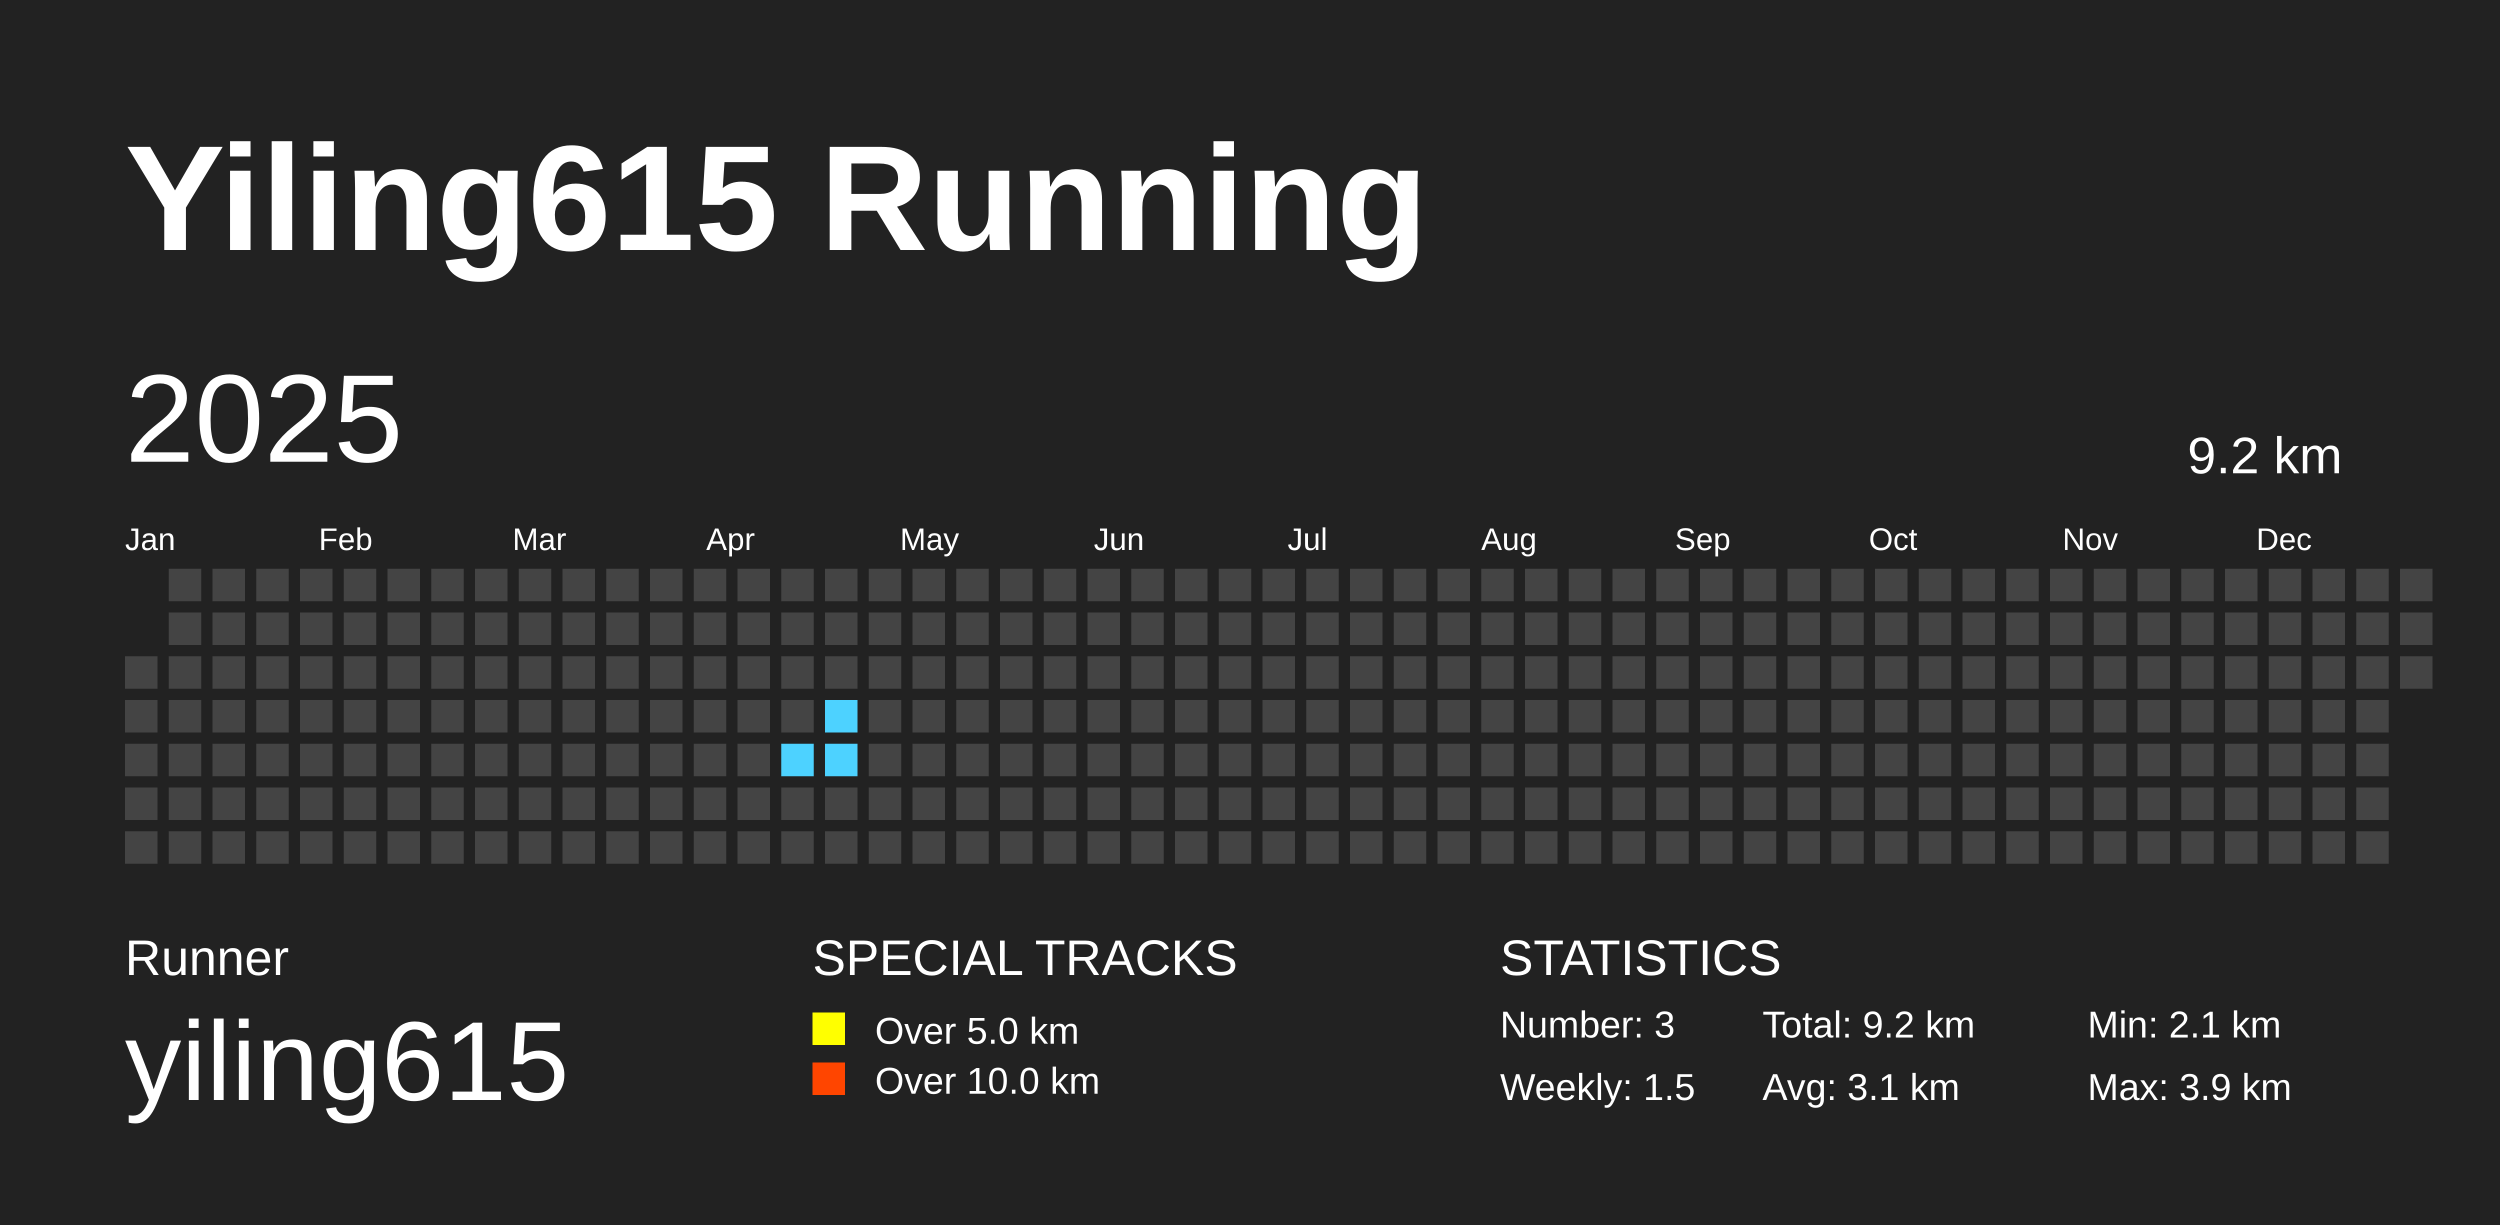
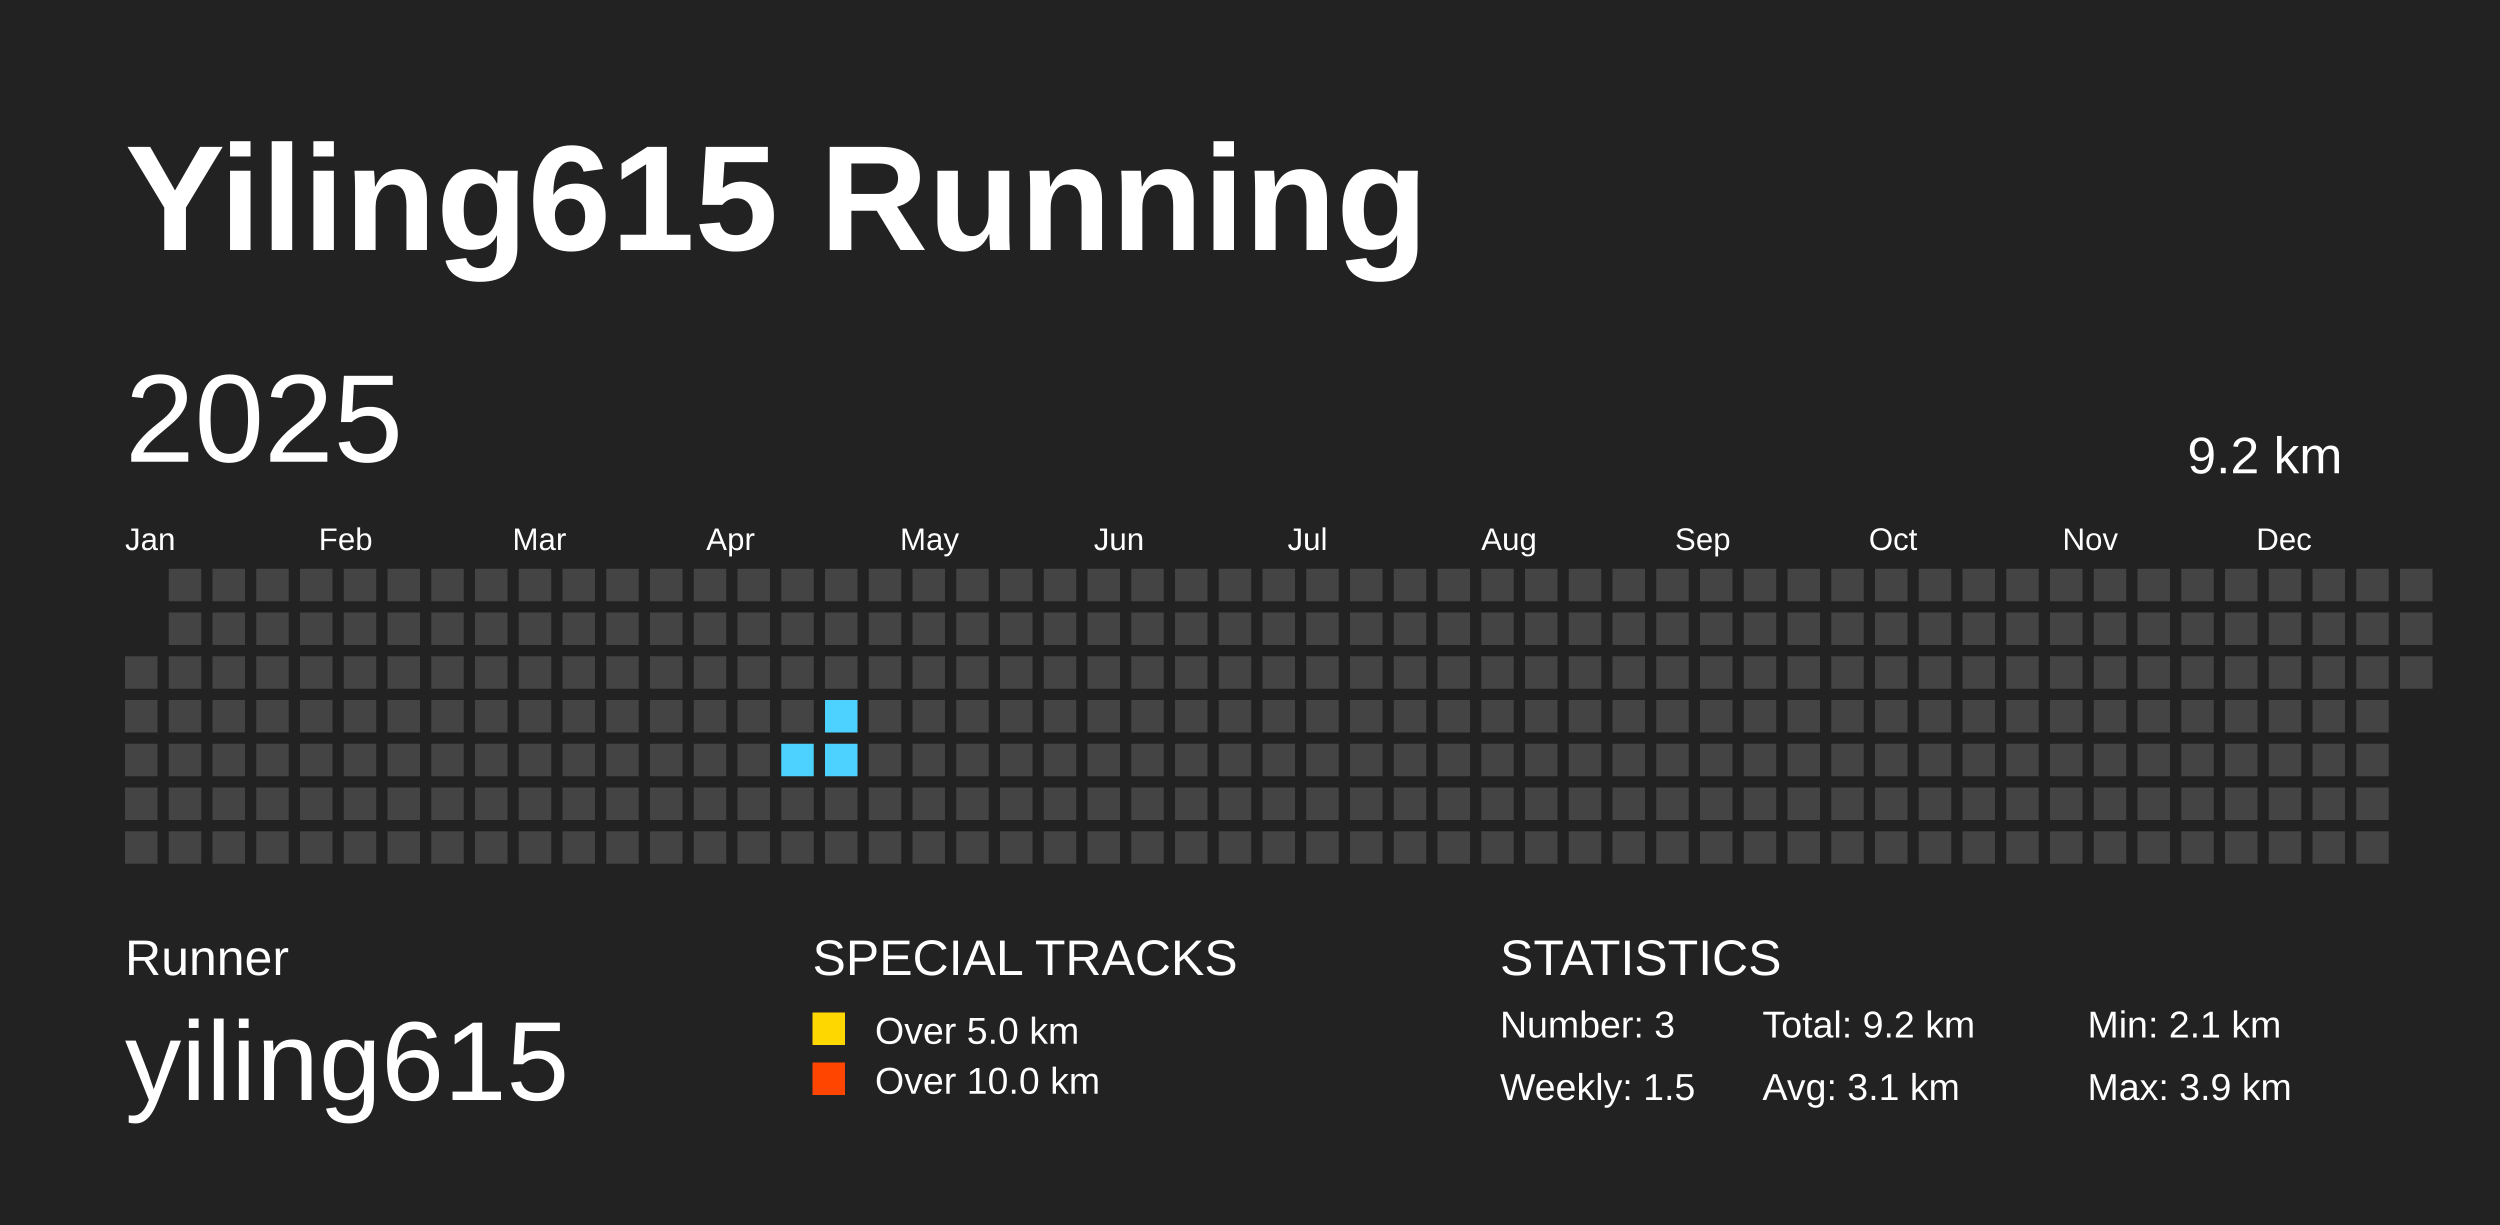
<svg xmlns="http://www.w3.org/2000/svg" baseProfile="full" height="98mm" version="1.1" viewBox="0,0,200,98" width="200mm">
  <defs />
  <rect fill="#222222" height="98" width="200" x="0" y="0" />
  <text fill="#FFFFFF" style="font-size:12px; font-family:Arial; font-weight:bold;" x="10" y="20">Yiling615 Running</text>
  <text fill="#FFFFFF" style="font-size:4px; font-family:Arial" x="10" y="78">Runner</text>
  <text fill="#FFFFFF" style="font-size:9px; font-family:Arial" x="10" y="88">yiling615</text>
  <text fill="#FFFFFF" style="font-size:4px; font-family:Arial" x="65" y="78">SPECIAL TRACKS</text>
-   <rect fill="yellow" height="2.6" width="2.6" x="65" y="81" />
+   <rect fill="gold" height="2.6" width="2.6" x="65" y="81" />
  <text fill="#FFFFFF" style="font-size:3px; font-family:Arial" x="70" y="83.5">Over 5.0 km</text>
  <rect fill="orangered" height="2.6" width="2.6" x="65" y="85" />
  <text fill="#FFFFFF" style="font-size:3px; font-family:Arial" x="70" y="87.5">Over 10.0 km</text>
  <text fill="#FFFFFF" style="font-size:4px; font-family:Arial" x="120" y="78">STATISTICS</text>
  <text fill="#FFFFFF" style="font-size:3px; font-family:Arial" x="120" y="83">Number: 3</text>
  <text fill="#FFFFFF" style="font-size:3px; font-family:Arial" x="120" y="88">Weekly: 1.5</text>
  <text fill="#FFFFFF" style="font-size:3px; font-family:Arial" x="141" y="83">Total: 9.2 km</text>
  <text fill="#FFFFFF" style="font-size:3px; font-family:Arial" x="141" y="88">Avg: 3.1 km</text>
  <text fill="#FFFFFF" style="font-size:3px; font-family:Arial" x="167" y="83">Min: 2.1 km</text>
  <text fill="#FFFFFF" style="font-size:3px; font-family:Arial" x="167" y="88">Max: 3.9 km</text>
  <text dominant-baseline="hanging" fill="#FFFFFF" style="font-size:10.0px; font-family:Arial;" x="10" y="30">2025</text>
  <text dominant-baseline="hanging" fill="#FFFFFF" style="font-size:4.125px; font-family:Arial;" x="175" y="35">9.2 km</text>
  <text fill="#FFFFFF" style="font-size:2.5px; font-family:Arial" x="10.0" y="44">Jan</text>
  <text fill="#FFFFFF" style="font-size:2.5px; font-family:Arial" x="25.5" y="44">Feb</text>
  <text fill="#FFFFFF" style="font-size:2.5px; font-family:Arial" x="41.0" y="44">Mar</text>
  <text fill="#FFFFFF" style="font-size:2.5px; font-family:Arial" x="56.5" y="44">Apr</text>
  <text fill="#FFFFFF" style="font-size:2.5px; font-family:Arial" x="72.0" y="44">May</text>
  <text fill="#FFFFFF" style="font-size:2.5px; font-family:Arial" x="87.5" y="44">Jun</text>
  <text fill="#FFFFFF" style="font-size:2.5px; font-family:Arial" x="103.0" y="44">Jul</text>
  <text fill="#FFFFFF" style="font-size:2.5px; font-family:Arial" x="118.5" y="44">Aug</text>
  <text fill="#FFFFFF" style="font-size:2.5px; font-family:Arial" x="134.0" y="44">Sep</text>
  <text fill="#FFFFFF" style="font-size:2.5px; font-family:Arial" x="149.5" y="44">Oct</text>
  <text fill="#FFFFFF" style="font-size:2.5px; font-family:Arial" x="165.0" y="44">Nov</text>
  <text fill="#FFFFFF" style="font-size:2.5px; font-family:Arial" x="180.5" y="44">Dec</text>
  <rect fill="#444444" height="2.6" width="2.6" x="10.0" y="52.5" />
  <rect fill="#444444" height="2.6" width="2.6" x="10.0" y="56.0" />
  <rect fill="#444444" height="2.6" width="2.6" x="10.0" y="59.5" />
  <rect fill="#444444" height="2.6" width="2.6" x="10.0" y="63.0" />
  <rect fill="#444444" height="2.6" width="2.6" x="10.0" y="66.5" />
  <rect fill="#444444" height="2.6" width="2.6" x="13.5" y="45.5" />
  <rect fill="#444444" height="2.6" width="2.6" x="13.5" y="49.0" />
  <rect fill="#444444" height="2.6" width="2.6" x="13.5" y="52.5" />
  <rect fill="#444444" height="2.6" width="2.6" x="13.5" y="56.0" />
  <rect fill="#444444" height="2.6" width="2.6" x="13.5" y="59.5" />
  <rect fill="#444444" height="2.6" width="2.6" x="13.5" y="63.0" />
  <rect fill="#444444" height="2.6" width="2.6" x="13.5" y="66.5" />
  <rect fill="#444444" height="2.6" width="2.6" x="17.0" y="45.5" />
  <rect fill="#444444" height="2.6" width="2.6" x="17.0" y="49.0" />
  <rect fill="#444444" height="2.6" width="2.6" x="17.0" y="52.5" />
  <rect fill="#444444" height="2.6" width="2.6" x="17.0" y="56.0" />
  <rect fill="#444444" height="2.6" width="2.6" x="17.0" y="59.5" />
  <rect fill="#444444" height="2.6" width="2.6" x="17.0" y="63.0" />
  <rect fill="#444444" height="2.6" width="2.6" x="17.0" y="66.5" />
  <rect fill="#444444" height="2.6" width="2.6" x="20.5" y="45.5" />
  <rect fill="#444444" height="2.6" width="2.6" x="20.5" y="49.0" />
  <rect fill="#444444" height="2.6" width="2.6" x="20.5" y="52.5" />
  <rect fill="#444444" height="2.6" width="2.6" x="20.5" y="56.0" />
  <rect fill="#444444" height="2.6" width="2.6" x="20.5" y="59.5" />
  <rect fill="#444444" height="2.6" width="2.6" x="20.5" y="63.0" />
  <rect fill="#444444" height="2.6" width="2.6" x="20.5" y="66.5" />
  <rect fill="#444444" height="2.6" width="2.6" x="24.0" y="45.5" />
  <rect fill="#444444" height="2.6" width="2.6" x="24.0" y="49.0" />
  <rect fill="#444444" height="2.6" width="2.6" x="24.0" y="52.5" />
  <rect fill="#444444" height="2.6" width="2.6" x="24.0" y="56.0" />
  <rect fill="#444444" height="2.6" width="2.6" x="24.0" y="59.5" />
  <rect fill="#444444" height="2.6" width="2.6" x="24.0" y="63.0" />
  <rect fill="#444444" height="2.6" width="2.6" x="24.0" y="66.5" />
  <rect fill="#444444" height="2.6" width="2.6" x="27.5" y="45.5" />
  <rect fill="#444444" height="2.6" width="2.6" x="27.5" y="49.0" />
  <rect fill="#444444" height="2.6" width="2.6" x="27.5" y="52.5" />
  <rect fill="#444444" height="2.6" width="2.6" x="27.5" y="56.0" />
  <rect fill="#444444" height="2.6" width="2.6" x="27.5" y="59.5" />
  <rect fill="#444444" height="2.6" width="2.6" x="27.5" y="63.0" />
  <rect fill="#444444" height="2.6" width="2.6" x="27.5" y="66.5" />
  <rect fill="#444444" height="2.6" width="2.6" x="31.0" y="45.5" />
  <rect fill="#444444" height="2.6" width="2.6" x="31.0" y="49.0" />
  <rect fill="#444444" height="2.6" width="2.6" x="31.0" y="52.5" />
  <rect fill="#444444" height="2.6" width="2.6" x="31.0" y="56.0" />
  <rect fill="#444444" height="2.6" width="2.6" x="31.0" y="59.5" />
  <rect fill="#444444" height="2.6" width="2.6" x="31.0" y="63.0" />
  <rect fill="#444444" height="2.6" width="2.6" x="31.0" y="66.5" />
  <rect fill="#444444" height="2.6" width="2.6" x="34.5" y="45.5" />
  <rect fill="#444444" height="2.6" width="2.6" x="34.5" y="49.0" />
  <rect fill="#444444" height="2.6" width="2.6" x="34.5" y="52.5" />
  <rect fill="#444444" height="2.6" width="2.6" x="34.5" y="56.0" />
  <rect fill="#444444" height="2.6" width="2.6" x="34.5" y="59.5" />
  <rect fill="#444444" height="2.6" width="2.6" x="34.5" y="63.0" />
  <rect fill="#444444" height="2.6" width="2.6" x="34.5" y="66.5" />
  <rect fill="#444444" height="2.6" width="2.6" x="38.0" y="45.5" />
  <rect fill="#444444" height="2.6" width="2.6" x="38.0" y="49.0" />
  <rect fill="#444444" height="2.6" width="2.6" x="38.0" y="52.5" />
  <rect fill="#444444" height="2.6" width="2.6" x="38.0" y="56.0" />
  <rect fill="#444444" height="2.6" width="2.6" x="38.0" y="59.5" />
  <rect fill="#444444" height="2.6" width="2.6" x="38.0" y="63.0" />
  <rect fill="#444444" height="2.6" width="2.6" x="38.0" y="66.5" />
  <rect fill="#444444" height="2.6" width="2.6" x="41.5" y="45.5" />
  <rect fill="#444444" height="2.6" width="2.6" x="41.5" y="49.0" />
  <rect fill="#444444" height="2.6" width="2.6" x="41.5" y="52.5" />
  <rect fill="#444444" height="2.6" width="2.6" x="41.5" y="56.0" />
  <rect fill="#444444" height="2.6" width="2.6" x="41.5" y="59.5" />
  <rect fill="#444444" height="2.6" width="2.6" x="41.5" y="63.0" />
  <rect fill="#444444" height="2.6" width="2.6" x="41.5" y="66.5" />
  <rect fill="#444444" height="2.6" width="2.6" x="45.0" y="45.5" />
  <rect fill="#444444" height="2.6" width="2.6" x="45.0" y="49.0" />
  <rect fill="#444444" height="2.6" width="2.6" x="45.0" y="52.5" />
  <rect fill="#444444" height="2.6" width="2.6" x="45.0" y="56.0" />
  <rect fill="#444444" height="2.6" width="2.6" x="45.0" y="59.5" />
  <rect fill="#444444" height="2.6" width="2.6" x="45.0" y="63.0" />
  <rect fill="#444444" height="2.6" width="2.6" x="45.0" y="66.5" />
  <rect fill="#444444" height="2.6" width="2.6" x="48.5" y="45.5" />
  <rect fill="#444444" height="2.6" width="2.6" x="48.5" y="49.0" />
  <rect fill="#444444" height="2.6" width="2.6" x="48.5" y="52.5" />
  <rect fill="#444444" height="2.6" width="2.6" x="48.5" y="56.0" />
  <rect fill="#444444" height="2.6" width="2.6" x="48.5" y="59.5" />
  <rect fill="#444444" height="2.6" width="2.6" x="48.5" y="63.0" />
  <rect fill="#444444" height="2.6" width="2.6" x="48.5" y="66.5" />
  <rect fill="#444444" height="2.6" width="2.6" x="52.0" y="45.5" />
  <rect fill="#444444" height="2.6" width="2.6" x="52.0" y="49.0" />
  <rect fill="#444444" height="2.6" width="2.6" x="52.0" y="52.5" />
  <rect fill="#444444" height="2.6" width="2.6" x="52.0" y="56.0" />
  <rect fill="#444444" height="2.6" width="2.6" x="52.0" y="59.5" />
  <rect fill="#444444" height="2.6" width="2.6" x="52.0" y="63.0" />
  <rect fill="#444444" height="2.6" width="2.6" x="52.0" y="66.5" />
  <rect fill="#444444" height="2.6" width="2.6" x="55.5" y="45.5" />
  <rect fill="#444444" height="2.6" width="2.6" x="55.5" y="49.0" />
  <rect fill="#444444" height="2.6" width="2.6" x="55.5" y="52.5" />
  <rect fill="#444444" height="2.6" width="2.6" x="55.5" y="56.0" />
  <rect fill="#444444" height="2.6" width="2.6" x="55.5" y="59.5" />
  <rect fill="#444444" height="2.6" width="2.6" x="55.5" y="63.0" />
  <rect fill="#444444" height="2.6" width="2.6" x="55.5" y="66.5" />
  <rect fill="#444444" height="2.6" width="2.6" x="59.0" y="45.5" />
  <rect fill="#444444" height="2.6" width="2.6" x="59.0" y="49.0" />
  <rect fill="#444444" height="2.6" width="2.6" x="59.0" y="52.5" />
  <rect fill="#444444" height="2.6" width="2.6" x="59.0" y="56.0" />
  <rect fill="#444444" height="2.6" width="2.6" x="59.0" y="59.5" />
  <rect fill="#444444" height="2.6" width="2.6" x="59.0" y="63.0" />
  <rect fill="#444444" height="2.6" width="2.6" x="59.0" y="66.5" />
  <rect fill="#444444" height="2.6" width="2.6" x="62.5" y="45.5" />
  <rect fill="#444444" height="2.6" width="2.6" x="62.5" y="49.0" />
  <rect fill="#444444" height="2.6" width="2.6" x="62.5" y="52.5" />
  <rect fill="#444444" height="2.6" width="2.6" x="62.5" y="56.0" />
  <rect fill="#4DD2FF" height="2.6" width="2.6" x="62.5" y="59.5" />
  <rect fill="#444444" height="2.6" width="2.6" x="62.5" y="63.0" />
  <rect fill="#444444" height="2.6" width="2.6" x="62.5" y="66.5" />
  <rect fill="#444444" height="2.6" width="2.6" x="66.0" y="45.5" />
  <rect fill="#444444" height="2.6" width="2.6" x="66.0" y="49.0" />
  <rect fill="#444444" height="2.6" width="2.6" x="66.0" y="52.5" />
  <rect fill="#4DD2FF" height="2.6" width="2.6" x="66.0" y="56.0" />
  <rect fill="#4DD2FF" height="2.6" width="2.6" x="66.0" y="59.5" />
  <rect fill="#444444" height="2.6" width="2.6" x="66.0" y="63.0" />
  <rect fill="#444444" height="2.6" width="2.6" x="66.0" y="66.5" />
  <rect fill="#444444" height="2.6" width="2.6" x="69.5" y="45.5" />
  <rect fill="#444444" height="2.6" width="2.6" x="69.5" y="49.0" />
  <rect fill="#444444" height="2.6" width="2.6" x="69.5" y="52.5" />
  <rect fill="#444444" height="2.6" width="2.6" x="69.5" y="56.0" />
  <rect fill="#444444" height="2.6" width="2.6" x="69.5" y="59.5" />
  <rect fill="#444444" height="2.6" width="2.6" x="69.5" y="63.0" />
  <rect fill="#444444" height="2.6" width="2.6" x="69.5" y="66.5" />
  <rect fill="#444444" height="2.6" width="2.6" x="73.0" y="45.5" />
  <rect fill="#444444" height="2.6" width="2.6" x="73.0" y="49.0" />
  <rect fill="#444444" height="2.6" width="2.6" x="73.0" y="52.5" />
  <rect fill="#444444" height="2.6" width="2.6" x="73.0" y="56.0" />
  <rect fill="#444444" height="2.6" width="2.6" x="73.0" y="59.5" />
  <rect fill="#444444" height="2.6" width="2.6" x="73.0" y="63.0" />
  <rect fill="#444444" height="2.6" width="2.6" x="73.0" y="66.5" />
  <rect fill="#444444" height="2.6" width="2.6" x="76.5" y="45.5" />
  <rect fill="#444444" height="2.6" width="2.6" x="76.5" y="49.0" />
  <rect fill="#444444" height="2.6" width="2.6" x="76.5" y="52.5" />
  <rect fill="#444444" height="2.6" width="2.6" x="76.5" y="56.0" />
  <rect fill="#444444" height="2.6" width="2.6" x="76.5" y="59.5" />
  <rect fill="#444444" height="2.6" width="2.6" x="76.5" y="63.0" />
  <rect fill="#444444" height="2.6" width="2.6" x="76.5" y="66.5" />
  <rect fill="#444444" height="2.6" width="2.6" x="80.0" y="45.5" />
  <rect fill="#444444" height="2.6" width="2.6" x="80.0" y="49.0" />
  <rect fill="#444444" height="2.6" width="2.6" x="80.0" y="52.5" />
  <rect fill="#444444" height="2.6" width="2.6" x="80.0" y="56.0" />
  <rect fill="#444444" height="2.6" width="2.6" x="80.0" y="59.5" />
  <rect fill="#444444" height="2.6" width="2.6" x="80.0" y="63.0" />
  <rect fill="#444444" height="2.6" width="2.6" x="80.0" y="66.5" />
  <rect fill="#444444" height="2.6" width="2.6" x="83.5" y="45.5" />
  <rect fill="#444444" height="2.6" width="2.6" x="83.5" y="49.0" />
  <rect fill="#444444" height="2.6" width="2.6" x="83.5" y="52.5" />
  <rect fill="#444444" height="2.6" width="2.6" x="83.5" y="56.0" />
  <rect fill="#444444" height="2.6" width="2.6" x="83.5" y="59.5" />
  <rect fill="#444444" height="2.6" width="2.6" x="83.5" y="63.0" />
  <rect fill="#444444" height="2.6" width="2.6" x="83.5" y="66.5" />
  <rect fill="#444444" height="2.6" width="2.6" x="87.0" y="45.5" />
  <rect fill="#444444" height="2.6" width="2.6" x="87.0" y="49.0" />
  <rect fill="#444444" height="2.6" width="2.6" x="87.0" y="52.5" />
  <rect fill="#444444" height="2.6" width="2.6" x="87.0" y="56.0" />
  <rect fill="#444444" height="2.6" width="2.6" x="87.0" y="59.5" />
  <rect fill="#444444" height="2.6" width="2.6" x="87.0" y="63.0" />
  <rect fill="#444444" height="2.6" width="2.6" x="87.0" y="66.5" />
  <rect fill="#444444" height="2.6" width="2.6" x="90.5" y="45.5" />
  <rect fill="#444444" height="2.6" width="2.6" x="90.5" y="49.0" />
  <rect fill="#444444" height="2.6" width="2.6" x="90.5" y="52.5" />
  <rect fill="#444444" height="2.6" width="2.6" x="90.5" y="56.0" />
  <rect fill="#444444" height="2.6" width="2.6" x="90.5" y="59.5" />
  <rect fill="#444444" height="2.6" width="2.6" x="90.5" y="63.0" />
  <rect fill="#444444" height="2.6" width="2.6" x="90.5" y="66.5" />
  <rect fill="#444444" height="2.6" width="2.6" x="94.0" y="45.5" />
  <rect fill="#444444" height="2.6" width="2.6" x="94.0" y="49.0" />
  <rect fill="#444444" height="2.6" width="2.6" x="94.0" y="52.5" />
  <rect fill="#444444" height="2.6" width="2.6" x="94.0" y="56.0" />
  <rect fill="#444444" height="2.6" width="2.6" x="94.0" y="59.5" />
  <rect fill="#444444" height="2.6" width="2.6" x="94.0" y="63.0" />
  <rect fill="#444444" height="2.6" width="2.6" x="94.0" y="66.5" />
  <rect fill="#444444" height="2.6" width="2.6" x="97.5" y="45.5" />
  <rect fill="#444444" height="2.6" width="2.6" x="97.5" y="49.0" />
  <rect fill="#444444" height="2.6" width="2.6" x="97.5" y="52.5" />
  <rect fill="#444444" height="2.6" width="2.6" x="97.5" y="56.0" />
  <rect fill="#444444" height="2.6" width="2.6" x="97.5" y="59.5" />
  <rect fill="#444444" height="2.6" width="2.6" x="97.5" y="63.0" />
  <rect fill="#444444" height="2.6" width="2.6" x="97.5" y="66.5" />
  <rect fill="#444444" height="2.6" width="2.6" x="101.0" y="45.5" />
  <rect fill="#444444" height="2.6" width="2.6" x="101.0" y="49.0" />
  <rect fill="#444444" height="2.6" width="2.6" x="101.0" y="52.5" />
  <rect fill="#444444" height="2.6" width="2.6" x="101.0" y="56.0" />
  <rect fill="#444444" height="2.6" width="2.6" x="101.0" y="59.5" />
  <rect fill="#444444" height="2.6" width="2.6" x="101.0" y="63.0" />
  <rect fill="#444444" height="2.6" width="2.6" x="101.0" y="66.5" />
  <rect fill="#444444" height="2.6" width="2.6" x="104.5" y="45.5" />
  <rect fill="#444444" height="2.6" width="2.6" x="104.5" y="49.0" />
  <rect fill="#444444" height="2.6" width="2.6" x="104.5" y="52.5" />
  <rect fill="#444444" height="2.6" width="2.6" x="104.5" y="56.0" />
  <rect fill="#444444" height="2.6" width="2.6" x="104.5" y="59.5" />
  <rect fill="#444444" height="2.6" width="2.6" x="104.5" y="63.0" />
  <rect fill="#444444" height="2.6" width="2.6" x="104.5" y="66.5" />
  <rect fill="#444444" height="2.6" width="2.6" x="108.0" y="45.5" />
  <rect fill="#444444" height="2.6" width="2.6" x="108.0" y="49.0" />
  <rect fill="#444444" height="2.6" width="2.6" x="108.0" y="52.5" />
  <rect fill="#444444" height="2.6" width="2.6" x="108.0" y="56.0" />
  <rect fill="#444444" height="2.6" width="2.6" x="108.0" y="59.5" />
  <rect fill="#444444" height="2.6" width="2.6" x="108.0" y="63.0" />
  <rect fill="#444444" height="2.6" width="2.6" x="108.0" y="66.5" />
  <rect fill="#444444" height="2.6" width="2.6" x="111.5" y="45.5" />
  <rect fill="#444444" height="2.6" width="2.6" x="111.5" y="49.0" />
  <rect fill="#444444" height="2.6" width="2.6" x="111.5" y="52.5" />
  <rect fill="#444444" height="2.6" width="2.6" x="111.5" y="56.0" />
  <rect fill="#444444" height="2.6" width="2.6" x="111.5" y="59.5" />
  <rect fill="#444444" height="2.6" width="2.6" x="111.5" y="63.0" />
  <rect fill="#444444" height="2.6" width="2.6" x="111.5" y="66.5" />
  <rect fill="#444444" height="2.6" width="2.6" x="115.0" y="45.5" />
  <rect fill="#444444" height="2.6" width="2.6" x="115.0" y="49.0" />
  <rect fill="#444444" height="2.6" width="2.6" x="115.0" y="52.5" />
  <rect fill="#444444" height="2.6" width="2.6" x="115.0" y="56.0" />
  <rect fill="#444444" height="2.6" width="2.6" x="115.0" y="59.5" />
  <rect fill="#444444" height="2.6" width="2.6" x="115.0" y="63.0" />
  <rect fill="#444444" height="2.6" width="2.6" x="115.0" y="66.5" />
  <rect fill="#444444" height="2.6" width="2.6" x="118.5" y="45.5" />
  <rect fill="#444444" height="2.6" width="2.6" x="118.5" y="49.0" />
  <rect fill="#444444" height="2.6" width="2.6" x="118.5" y="52.5" />
  <rect fill="#444444" height="2.6" width="2.6" x="118.5" y="56.0" />
  <rect fill="#444444" height="2.6" width="2.6" x="118.5" y="59.5" />
  <rect fill="#444444" height="2.6" width="2.6" x="118.5" y="63.0" />
  <rect fill="#444444" height="2.6" width="2.6" x="118.5" y="66.5" />
  <rect fill="#444444" height="2.6" width="2.6" x="122.0" y="45.5" />
  <rect fill="#444444" height="2.6" width="2.6" x="122.0" y="49.0" />
  <rect fill="#444444" height="2.6" width="2.6" x="122.0" y="52.5" />
  <rect fill="#444444" height="2.6" width="2.6" x="122.0" y="56.0" />
  <rect fill="#444444" height="2.6" width="2.6" x="122.0" y="59.5" />
  <rect fill="#444444" height="2.6" width="2.6" x="122.0" y="63.0" />
  <rect fill="#444444" height="2.6" width="2.6" x="122.0" y="66.5" />
  <rect fill="#444444" height="2.6" width="2.6" x="125.5" y="45.5" />
  <rect fill="#444444" height="2.6" width="2.6" x="125.5" y="49.0" />
  <rect fill="#444444" height="2.6" width="2.6" x="125.5" y="52.5" />
  <rect fill="#444444" height="2.6" width="2.6" x="125.5" y="56.0" />
  <rect fill="#444444" height="2.6" width="2.6" x="125.5" y="59.5" />
  <rect fill="#444444" height="2.6" width="2.6" x="125.5" y="63.0" />
  <rect fill="#444444" height="2.6" width="2.6" x="125.5" y="66.5" />
  <rect fill="#444444" height="2.6" width="2.6" x="129.0" y="45.5" />
  <rect fill="#444444" height="2.6" width="2.6" x="129.0" y="49.0" />
  <rect fill="#444444" height="2.6" width="2.6" x="129.0" y="52.5" />
  <rect fill="#444444" height="2.6" width="2.6" x="129.0" y="56.0" />
  <rect fill="#444444" height="2.6" width="2.6" x="129.0" y="59.5" />
  <rect fill="#444444" height="2.6" width="2.6" x="129.0" y="63.0" />
  <rect fill="#444444" height="2.6" width="2.6" x="129.0" y="66.5" />
  <rect fill="#444444" height="2.6" width="2.6" x="132.5" y="45.5" />
  <rect fill="#444444" height="2.6" width="2.6" x="132.5" y="49.0" />
  <rect fill="#444444" height="2.6" width="2.6" x="132.5" y="52.5" />
  <rect fill="#444444" height="2.6" width="2.6" x="132.5" y="56.0" />
  <rect fill="#444444" height="2.6" width="2.6" x="132.5" y="59.5" />
  <rect fill="#444444" height="2.6" width="2.6" x="132.5" y="63.0" />
  <rect fill="#444444" height="2.6" width="2.6" x="132.5" y="66.5" />
  <rect fill="#444444" height="2.6" width="2.6" x="136.0" y="45.5" />
  <rect fill="#444444" height="2.6" width="2.6" x="136.0" y="49.0" />
  <rect fill="#444444" height="2.6" width="2.6" x="136.0" y="52.5" />
  <rect fill="#444444" height="2.6" width="2.6" x="136.0" y="56.0" />
  <rect fill="#444444" height="2.6" width="2.6" x="136.0" y="59.5" />
  <rect fill="#444444" height="2.6" width="2.6" x="136.0" y="63.0" />
  <rect fill="#444444" height="2.6" width="2.6" x="136.0" y="66.5" />
  <rect fill="#444444" height="2.6" width="2.6" x="139.5" y="45.5" />
  <rect fill="#444444" height="2.6" width="2.6" x="139.5" y="49.0" />
  <rect fill="#444444" height="2.6" width="2.6" x="139.5" y="52.5" />
  <rect fill="#444444" height="2.6" width="2.6" x="139.5" y="56.0" />
  <rect fill="#444444" height="2.6" width="2.6" x="139.5" y="59.5" />
  <rect fill="#444444" height="2.6" width="2.6" x="139.5" y="63.0" />
  <rect fill="#444444" height="2.6" width="2.6" x="139.5" y="66.5" />
  <rect fill="#444444" height="2.6" width="2.6" x="143.0" y="45.5" />
  <rect fill="#444444" height="2.6" width="2.6" x="143.0" y="49.0" />
  <rect fill="#444444" height="2.6" width="2.6" x="143.0" y="52.5" />
  <rect fill="#444444" height="2.6" width="2.6" x="143.0" y="56.0" />
  <rect fill="#444444" height="2.6" width="2.6" x="143.0" y="59.5" />
  <rect fill="#444444" height="2.6" width="2.6" x="143.0" y="63.0" />
  <rect fill="#444444" height="2.6" width="2.6" x="143.0" y="66.5" />
  <rect fill="#444444" height="2.6" width="2.6" x="146.5" y="45.5" />
  <rect fill="#444444" height="2.6" width="2.6" x="146.5" y="49.0" />
  <rect fill="#444444" height="2.6" width="2.6" x="146.5" y="52.5" />
  <rect fill="#444444" height="2.6" width="2.6" x="146.5" y="56.0" />
  <rect fill="#444444" height="2.6" width="2.6" x="146.5" y="59.5" />
  <rect fill="#444444" height="2.6" width="2.6" x="146.5" y="63.0" />
  <rect fill="#444444" height="2.6" width="2.6" x="146.5" y="66.5" />
  <rect fill="#444444" height="2.6" width="2.6" x="150.0" y="45.5" />
  <rect fill="#444444" height="2.6" width="2.6" x="150.0" y="49.0" />
  <rect fill="#444444" height="2.6" width="2.6" x="150.0" y="52.5" />
  <rect fill="#444444" height="2.6" width="2.6" x="150.0" y="56.0" />
  <rect fill="#444444" height="2.6" width="2.6" x="150.0" y="59.5" />
  <rect fill="#444444" height="2.6" width="2.6" x="150.0" y="63.0" />
  <rect fill="#444444" height="2.6" width="2.6" x="150.0" y="66.5" />
  <rect fill="#444444" height="2.6" width="2.6" x="153.5" y="45.5" />
  <rect fill="#444444" height="2.6" width="2.6" x="153.5" y="49.0" />
  <rect fill="#444444" height="2.6" width="2.6" x="153.5" y="52.5" />
  <rect fill="#444444" height="2.6" width="2.6" x="153.5" y="56.0" />
  <rect fill="#444444" height="2.6" width="2.6" x="153.5" y="59.5" />
  <rect fill="#444444" height="2.6" width="2.6" x="153.5" y="63.0" />
  <rect fill="#444444" height="2.6" width="2.6" x="153.5" y="66.5" />
  <rect fill="#444444" height="2.6" width="2.6" x="157.0" y="45.5" />
  <rect fill="#444444" height="2.6" width="2.6" x="157.0" y="49.0" />
  <rect fill="#444444" height="2.6" width="2.6" x="157.0" y="52.5" />
  <rect fill="#444444" height="2.6" width="2.6" x="157.0" y="56.0" />
  <rect fill="#444444" height="2.6" width="2.6" x="157.0" y="59.5" />
  <rect fill="#444444" height="2.6" width="2.6" x="157.0" y="63.0" />
  <rect fill="#444444" height="2.6" width="2.6" x="157.0" y="66.5" />
  <rect fill="#444444" height="2.6" width="2.6" x="160.5" y="45.5" />
  <rect fill="#444444" height="2.6" width="2.6" x="160.5" y="49.0" />
  <rect fill="#444444" height="2.6" width="2.6" x="160.5" y="52.5" />
  <rect fill="#444444" height="2.6" width="2.6" x="160.5" y="56.0" />
  <rect fill="#444444" height="2.6" width="2.6" x="160.5" y="59.5" />
  <rect fill="#444444" height="2.6" width="2.6" x="160.5" y="63.0" />
  <rect fill="#444444" height="2.6" width="2.6" x="160.5" y="66.5" />
  <rect fill="#444444" height="2.6" width="2.6" x="164.0" y="45.5" />
  <rect fill="#444444" height="2.6" width="2.6" x="164.0" y="49.0" />
  <rect fill="#444444" height="2.6" width="2.6" x="164.0" y="52.5" />
  <rect fill="#444444" height="2.6" width="2.6" x="164.0" y="56.0" />
  <rect fill="#444444" height="2.6" width="2.6" x="164.0" y="59.5" />
  <rect fill="#444444" height="2.6" width="2.6" x="164.0" y="63.0" />
  <rect fill="#444444" height="2.6" width="2.6" x="164.0" y="66.5" />
  <rect fill="#444444" height="2.6" width="2.6" x="167.5" y="45.5" />
  <rect fill="#444444" height="2.6" width="2.6" x="167.5" y="49.0" />
  <rect fill="#444444" height="2.6" width="2.6" x="167.5" y="52.5" />
  <rect fill="#444444" height="2.6" width="2.6" x="167.5" y="56.0" />
  <rect fill="#444444" height="2.6" width="2.6" x="167.5" y="59.5" />
  <rect fill="#444444" height="2.6" width="2.6" x="167.5" y="63.0" />
  <rect fill="#444444" height="2.6" width="2.6" x="167.5" y="66.5" />
  <rect fill="#444444" height="2.6" width="2.6" x="171.0" y="45.5" />
  <rect fill="#444444" height="2.6" width="2.6" x="171.0" y="49.0" />
  <rect fill="#444444" height="2.6" width="2.6" x="171.0" y="52.5" />
  <rect fill="#444444" height="2.6" width="2.6" x="171.0" y="56.0" />
  <rect fill="#444444" height="2.6" width="2.6" x="171.0" y="59.5" />
  <rect fill="#444444" height="2.6" width="2.6" x="171.0" y="63.0" />
  <rect fill="#444444" height="2.6" width="2.6" x="171.0" y="66.5" />
  <rect fill="#444444" height="2.6" width="2.6" x="174.5" y="45.5" />
  <rect fill="#444444" height="2.6" width="2.6" x="174.5" y="49.0" />
  <rect fill="#444444" height="2.6" width="2.6" x="174.5" y="52.5" />
  <rect fill="#444444" height="2.6" width="2.6" x="174.5" y="56.0" />
  <rect fill="#444444" height="2.6" width="2.6" x="174.5" y="59.5" />
  <rect fill="#444444" height="2.6" width="2.6" x="174.5" y="63.0" />
  <rect fill="#444444" height="2.6" width="2.6" x="174.5" y="66.5" />
  <rect fill="#444444" height="2.6" width="2.6" x="178.0" y="45.5" />
  <rect fill="#444444" height="2.6" width="2.6" x="178.0" y="49.0" />
  <rect fill="#444444" height="2.6" width="2.6" x="178.0" y="52.5" />
  <rect fill="#444444" height="2.6" width="2.6" x="178.0" y="56.0" />
  <rect fill="#444444" height="2.6" width="2.6" x="178.0" y="59.5" />
  <rect fill="#444444" height="2.6" width="2.6" x="178.0" y="63.0" />
  <rect fill="#444444" height="2.6" width="2.6" x="178.0" y="66.5" />
  <rect fill="#444444" height="2.6" width="2.6" x="181.5" y="45.5" />
  <rect fill="#444444" height="2.6" width="2.6" x="181.5" y="49.0" />
  <rect fill="#444444" height="2.6" width="2.6" x="181.5" y="52.5" />
  <rect fill="#444444" height="2.6" width="2.6" x="181.5" y="56.0" />
  <rect fill="#444444" height="2.6" width="2.6" x="181.5" y="59.5" />
  <rect fill="#444444" height="2.6" width="2.6" x="181.5" y="63.0" />
  <rect fill="#444444" height="2.6" width="2.6" x="181.5" y="66.5" />
  <rect fill="#444444" height="2.6" width="2.6" x="185.0" y="45.5" />
  <rect fill="#444444" height="2.6" width="2.6" x="185.0" y="49.0" />
  <rect fill="#444444" height="2.6" width="2.6" x="185.0" y="52.5" />
  <rect fill="#444444" height="2.6" width="2.6" x="185.0" y="56.0" />
  <rect fill="#444444" height="2.6" width="2.6" x="185.0" y="59.5" />
  <rect fill="#444444" height="2.6" width="2.6" x="185.0" y="63.0" />
  <rect fill="#444444" height="2.6" width="2.6" x="185.0" y="66.5" />
  <rect fill="#444444" height="2.6" width="2.6" x="188.5" y="45.5" />
  <rect fill="#444444" height="2.6" width="2.6" x="188.5" y="49.0" />
  <rect fill="#444444" height="2.6" width="2.6" x="188.5" y="52.5" />
  <rect fill="#444444" height="2.6" width="2.6" x="188.5" y="56.0" />
  <rect fill="#444444" height="2.6" width="2.6" x="188.5" y="59.5" />
  <rect fill="#444444" height="2.6" width="2.6" x="188.5" y="63.0" />
  <rect fill="#444444" height="2.6" width="2.6" x="188.5" y="66.5" />
  <rect fill="#444444" height="2.6" width="2.6" x="192.0" y="45.5" />
  <rect fill="#444444" height="2.6" width="2.6" x="192.0" y="49.0" />
  <rect fill="#444444" height="2.6" width="2.6" x="192.0" y="52.5" />
</svg>
